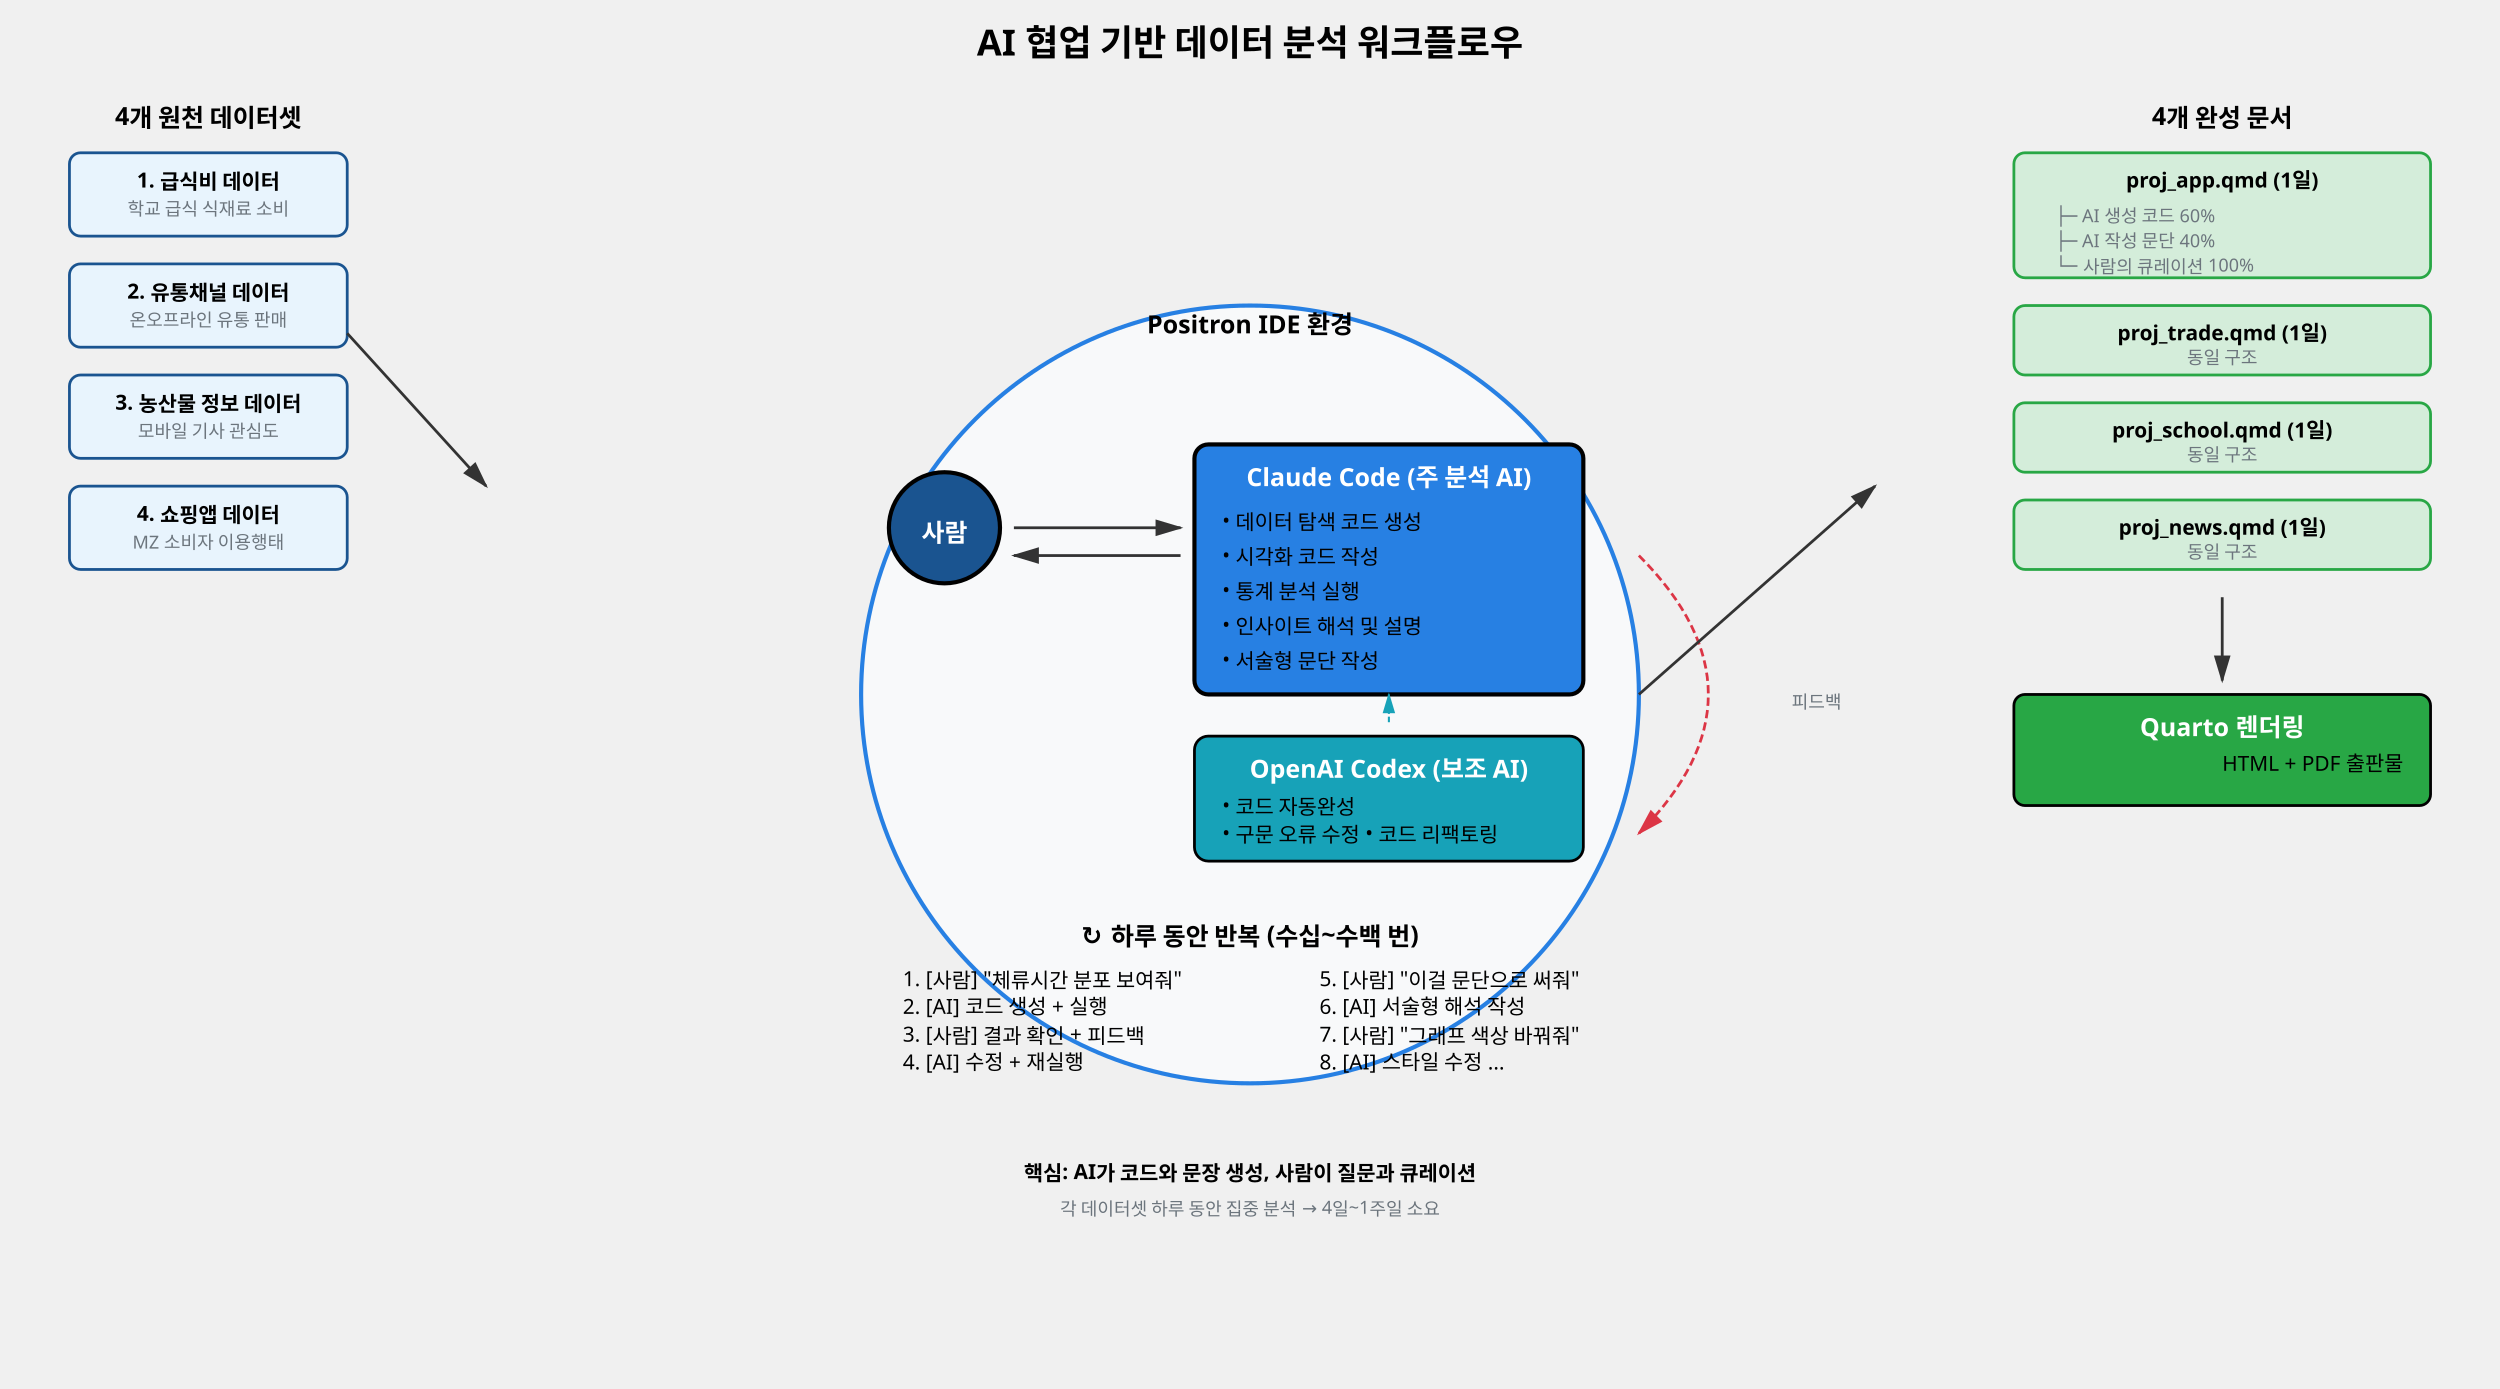
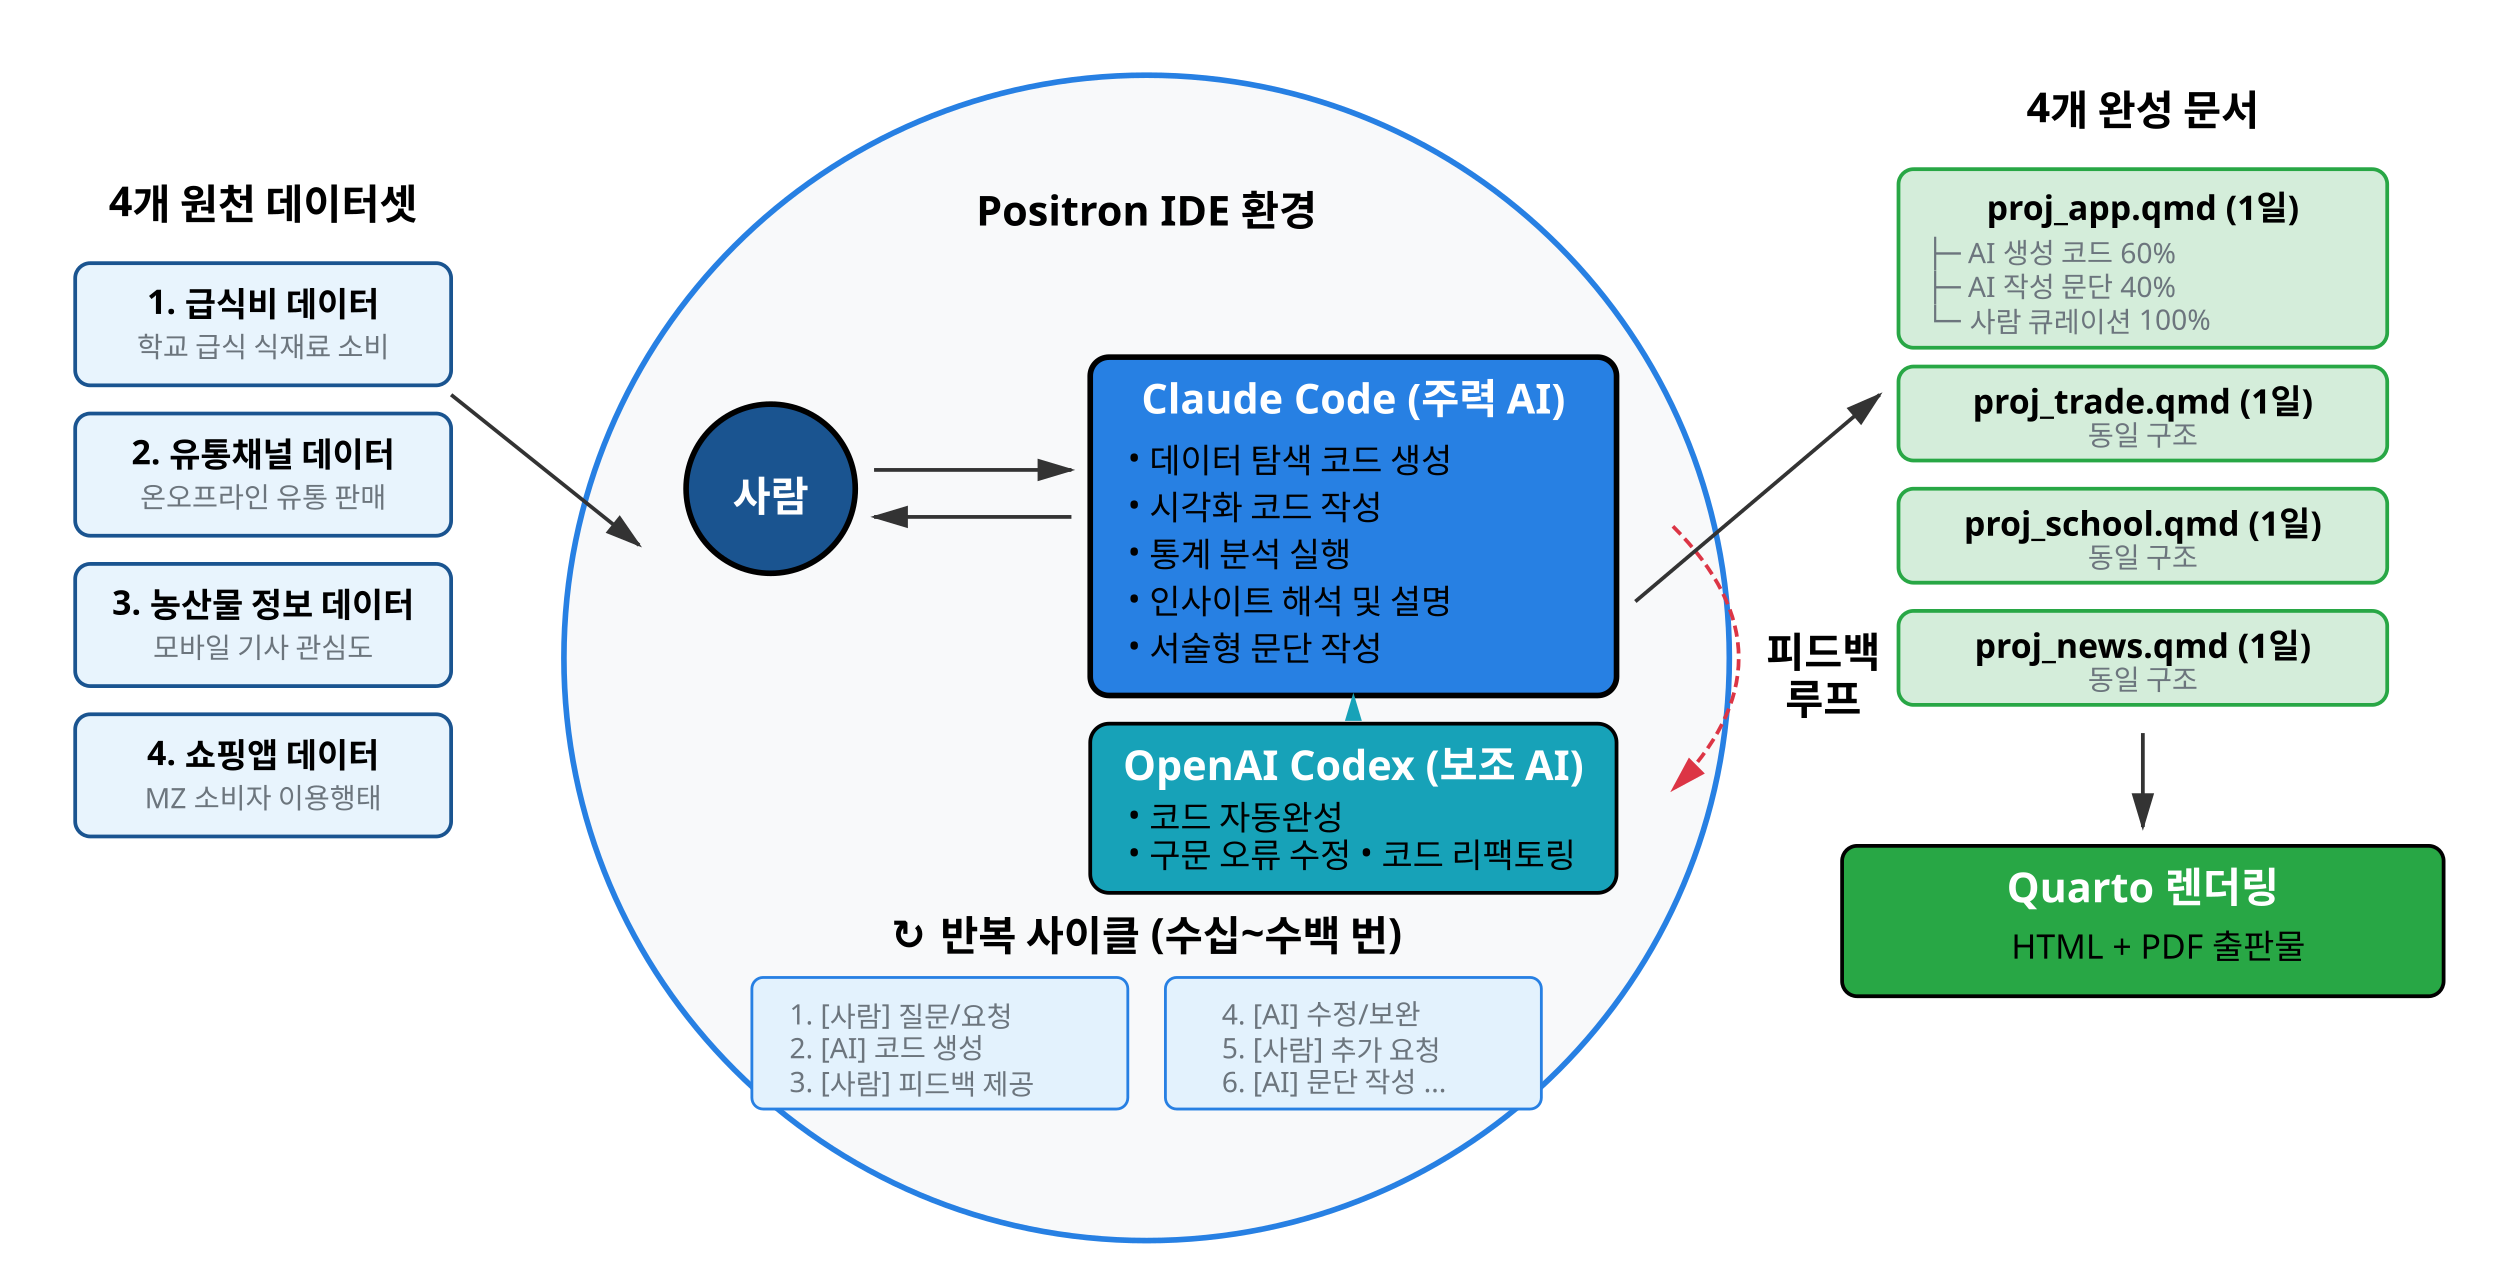
- <svg xmlns="http://www.w3.org/2000/svg" viewBox="0 0 1800 1000">
+ <svg xmlns="http://www.w3.org/2000/svg" viewBox="90 80 1330 680">
  <defs>
    <style>
      /* 브랜드 색상 */
      .node-data { fill: #e8f4fd; stroke: #1a5490; stroke-width: 2px; }
      .node-human { fill: #1a5490; stroke: #000; stroke-width: 3px; }
      .node-claude { fill: #2780e3; stroke: #000; stroke-width: 3px; }
      .node-codex { fill: #17a2b8; stroke: #000; stroke-width: 2px; }
      .node-output { fill: #d4edda; stroke: #28a745; stroke-width: 2px; }
      .node-final { fill: #28a745; stroke: #000; stroke-width: 2px; }

      /* 텍스트 */
-       .text-title { font-family: "Noto Sans KR", sans-serif; font-size: 26px; font-weight: 700; text-anchor: middle; fill: #000; }
-       .text-main { font-family: "Noto Sans KR", sans-serif; font-size: 18px; font-weight: 700; text-anchor: middle; fill: #000; }
-       .text-main-light { font-family: "Noto Sans KR", sans-serif; font-size: 18px; font-weight: 700; text-anchor: middle; fill: #fff; }
-       .text-desc { font-family: "Noto Sans KR", sans-serif; font-size: 15px; text-anchor: start; fill: #000; }
-       .text-desc-center { font-family: "Noto Sans KR", sans-serif; font-size: 15px; text-anchor: middle; fill: #000; }
-       .text-small { font-family: "Noto Sans KR", sans-serif; font-size: 13px; text-anchor: start; fill: #6c757d; }
-       .text-small-center { font-family: "Noto Sans KR", sans-serif; font-size: 13px; text-anchor: middle; fill: #6c757d; }
+       .text-title { font-family: "Noto Sans KR", sans-serif; font-size: 32px; font-weight: 700; text-anchor: middle; fill: #000; }
+       .text-main { font-family: "Noto Sans KR", sans-serif; font-size: 22px; font-weight: 700; text-anchor: middle; fill: #000; }
+       .text-main-light { font-family: "Noto Sans KR", sans-serif; font-size: 22px; font-weight: 700; text-anchor: middle; fill: #fff; }
+       .text-desc { font-family: "Noto Sans KR", sans-serif; font-size: 18px; text-anchor: start; fill: #000; }
+       .text-desc-center { font-family: "Noto Sans KR", sans-serif; font-size: 18px; text-anchor: middle; fill: #000; }
+       .text-small { font-family: "Noto Sans KR", sans-serif; font-size: 15px; text-anchor: start; fill: #6c757d; }
+       .text-small-center { font-family: "Noto Sans KR", sans-serif; font-size: 15px; text-anchor: middle; fill: #6c757d; }

      /* 화살표 */
      .arrow { stroke: #333; stroke-width: 2px; fill: none; marker-end: url(#arrowhead); }
      .arrow-feedback { stroke: #dc3545; stroke-width: 2px; fill: none; marker-end: url(#arrowhead-red); stroke-dasharray: 6,3; }
      .arrow-assist { stroke: #17a2b8; stroke-width: 1.5px; fill: none; marker-end: url(#arrowhead-cyan); stroke-dasharray: 4,2; }
    </style>
    <marker id="arrowhead" markerWidth="10" markerHeight="10" refX="9" refY="3" orient="auto">
      <polygon points="0 0, 10 3, 0 6" fill="#333" />
    </marker>
    <marker id="arrowhead-red" markerWidth="10" markerHeight="10" refX="9" refY="3" orient="auto">
      <polygon points="0 0, 10 3, 0 6" fill="#dc3545" />
    </marker>
    <marker id="arrowhead-cyan" markerWidth="10" markerHeight="10" refX="9" refY="3" orient="auto">
      <polygon points="0 0, 10 3, 0 6" fill="#17a2b8" />
    </marker>
  </defs>
-   <text x="900" y="40" class="text-title">AI 협업 기반 데이터 분석 워크플로우</text>
-   <text x="150" y="90" class="text-main">4개 원천 데이터셋</text>
-   <rect x="50" y="110" width="200" height="60" rx="8" class="node-data" />
-   <text x="150" y="135" class="text-desc-center" font-weight="700">1. 급식비 데이터</text>
-   <text x="150" y="155" class="text-small-center">학교 급식 식재료 소비</text>
-   <rect x="50" y="190" width="200" height="60" rx="8" class="node-data" />
-   <text x="150" y="215" class="text-desc-center" font-weight="700">2. 유통채널 데이터</text>
-   <text x="150" y="235" class="text-small-center">온오프라인 유통 판매</text>
-   <rect x="50" y="270" width="200" height="60" rx="8" class="node-data" />
-   <text x="150" y="295" class="text-desc-center" font-weight="700">3. 농산물 정보 데이터</text>
-   <text x="150" y="315" class="text-small-center">모바일 기사 관심도</text>
-   <rect x="50" y="350" width="200" height="60" rx="8" class="node-data" />
-   <text x="150" y="375" class="text-desc-center" font-weight="700">4. 쇼핑앱 데이터</text>
-   <text x="150" y="395" class="text-small-center">MZ 소비자 이용행태</text>
-   <path d="M 250 240 L 350 350" class="arrow" />
-   <circle cx="900" cy="500" r="280" fill="#f8f9fa" stroke="#2780e3" stroke-width="3" />
-   <text x="900" y="240" class="text-main">Positron IDE 환경</text>
-   <circle cx="680" cy="380" r="40" class="node-human" />
-   <text x="680" y="390" class="text-main-light">사람</text>
-   <path d="M 730 380 L 850 380" class="arrow" />
-   <path d="M 850 400 L 730 400" class="arrow" />
-   <rect x="860" y="320" width="280" height="180" rx="10" class="node-claude" />
-   <text x="1000" y="350" class="text-main-light">Claude Code (주 분석 AI)</text>
-   <text x="880" y="380" class="text-desc" fill="#fff">• 데이터 탐색 코드 생성</text>
-   <text x="880" y="405" class="text-desc" fill="#fff">• 시각화 코드 작성</text>
-   <text x="880" y="430" class="text-desc" fill="#fff">• 통계 분석 실행</text>
-   <text x="880" y="455" class="text-desc" fill="#fff">• 인사이트 해석 및 설명</text>
-   <text x="880" y="480" class="text-desc" fill="#fff">• 서술형 문단 작성</text>
-   <rect x="860" y="530" width="280" height="90" rx="10" class="node-codex" />
-   <text x="1000" y="560" class="text-main-light">OpenAI Codex (보조 AI)</text>
-   <text x="880" y="585" class="text-desc" fill="#fff">• 코드 자동완성</text>
-   <text x="880" y="605" class="text-desc" fill="#fff">• 구문 오류 수정 • 코드 리팩토링</text>
-   <path d="M 1000 520 L 1000 500" class="arrow-assist" />
-   <text x="900" y="680" class="text-main">↻ 하루 동안 반복 (수십~수백 번)</text>
-   <text x="650" y="710" class="text-desc">1. [사람] "체류시간 분포 보여줘"</text>
-   <text x="650" y="730" class="text-desc">2. [AI] 코드 생성 + 실행</text>
-   <text x="650" y="750" class="text-desc">3. [사람] 결과 확인 + 피드백</text>
-   <text x="650" y="770" class="text-desc">4. [AI] 수정 + 재실행</text>
-   <text x="950" y="710" class="text-desc">5. [사람] "이걸 문단으로 써줘"</text>
-   <text x="950" y="730" class="text-desc">6. [AI] 서술형 해석 작성</text>
-   <text x="950" y="750" class="text-desc">7. [사람] "그래프 색상 바꿔줘"</text>
-   <text x="950" y="770" class="text-desc">8. [AI] 스타일 수정 ...</text>
-   <path d="M 1180 400 Q 1280 500 1180 600" class="arrow-feedback" />
-   <text x="1290" y="510" class="text-small" fill="#dc3545" text-anchor="start">피드백</text>
-   <path d="M 1180 500 L 1350 350" class="arrow" />
-   <text x="1600" y="90" class="text-main">4개 완성 문서</text>
-   <rect x="1450" y="110" width="300" height="90" rx="8" class="node-output" />
-   <text x="1600" y="135" class="text-desc-center" font-weight="700">proj_app.qmd (1일)</text>
-   <text x="1480" y="160" class="text-small">├─ AI 생성 코드 60%</text>
-   <text x="1480" y="178" class="text-small">├─ AI 작성 문단 40%</text>
-   <text x="1480" y="196" class="text-small">└─ 사람의 큐레이션 100%</text>
-   <rect x="1450" y="220" width="300" height="50" rx="8" class="node-output" />
-   <text x="1600" y="245" class="text-desc-center" font-weight="700">proj_trade.qmd (1일)</text>
-   <text x="1600" y="262" class="text-small-center">동일 구조</text>
-   <rect x="1450" y="290" width="300" height="50" rx="8" class="node-output" />
-   <text x="1600" y="315" class="text-desc-center" font-weight="700">proj_school.qmd (1일)</text>
-   <text x="1600" y="332" class="text-small-center">동일 구조</text>
-   <rect x="1450" y="360" width="300" height="50" rx="8" class="node-output" />
-   <text x="1600" y="385" class="text-desc-center" font-weight="700">proj_news.qmd (1일)</text>
-   <text x="1600" y="402" class="text-small-center">동일 구조</text>
-   <path d="M 1600 430 L 1600 490" class="arrow" />
-   <rect x="1450" y="500" width="300" height="80" rx="8" class="node-final" />
-   <text x="1600" y="530" class="text-main-light">Quarto 렌더링</text>
-   <text x="1600" y="555" class="text-desc" fill="#fff" text-anchor="middle">HTML + PDF 출판물</text>
-   <text x="900" y="850" class="text-desc-center" font-weight="700">핵심: AI가 코드와 문장 생성, 사람이 질문과 큐레이션</text>
-   <text x="900" y="875" class="text-small-center">각 데이터셋 하루 동안 집중 분석 → 4일~1주일 소요</text>
+   <rect x="0" y="0" width="1430" height="900" fill="#ffffff" />
+   <g transform="translate(100, 100)">
+     <text x="130" y="95" class="text-main">4개 원천 데이터셋</text>
+     <rect x="30" y="120" width="200" height="65" rx="8" class="node-data" />
+     <text x="130" y="147" class="text-desc-center" font-weight="700">1. 급식비 데이터</text>
+     <text x="130" y="170" class="text-small-center">학교 급식 식재료 소비</text>
+     <rect x="30" y="200" width="200" height="65" rx="8" class="node-data" />
+     <text x="130" y="227" class="text-desc-center" font-weight="700">2. 유통채널 데이터</text>
+     <text x="130" y="250" class="text-small-center">온오프라인 유통 판매</text>
+     <rect x="30" y="280" width="200" height="65" rx="8" class="node-data" />
+     <text x="130" y="307" class="text-desc-center" font-weight="700">3. 농산물 정보 데이터</text>
+     <text x="130" y="330" class="text-small-center">모바일 기사 관심도</text>
+     <rect x="30" y="360" width="200" height="65" rx="8" class="node-data" />
+     <text x="130" y="387" class="text-desc-center" font-weight="700">4. 쇼핑앱 데이터</text>
+     <text x="130" y="410" class="text-small-center">MZ 소비자 이용행태</text>
+   </g>
+   <circle cx="700" cy="430" r="310" fill="#f8f9fa" stroke="#2780e3" stroke-width="3" />
+   <path d="M 330 290 L 430 370" class="arrow" />
+   <text x="700" y="200" class="text-main">Positron IDE 환경</text>
+   <circle cx="500" cy="340" r="45" class="node-human" />
+   <text x="500" y="352" class="text-main-light">사람</text>
+   <path d="M 555 330 L 660 330" class="arrow" />
+   <path d="M 660 355 L 555 355" class="arrow" />
+   <rect x="670" y="270" width="280" height="180" rx="10" class="node-claude" />
+   <text x="810" y="300" class="text-main-light">Claude Code (주력 AI)</text>
+   <text x="690" y="330" class="text-desc" fill="#fff">• 데이터 탐색 코드 생성</text>
+   <text x="690" y="355" class="text-desc" fill="#fff">• 시각화 코드 작성</text>
+   <text x="690" y="380" class="text-desc" fill="#fff">• 통계 분석 실행</text>
+   <text x="690" y="405" class="text-desc" fill="#fff">• 인사이트 해석 및 설명</text>
+   <text x="690" y="430" class="text-desc" fill="#fff">• 서술형 문단 작성</text>
+   <rect x="670" y="465" width="280" height="90" rx="10" class="node-codex" />
+   <text x="810" y="495" class="text-main-light">OpenAI Codex (보조 AI)</text>
+   <text x="690" y="520" class="text-desc" fill="#fff">• 코드 자동완성</text>
+   <text x="690" y="540" class="text-desc" fill="#fff">• 구문 오류 수정 • 코드 리팩토링</text>
+   <path d="M 810 455 L 810 450" class="arrow-assist" />
+   <text x="700" y="585" class="text-main">↻ 반복 사이클 (수십~수백 번)</text>
+   <rect x="490" y="600" width="200" height="70" rx="6" fill="#e3f2fd" stroke="#2780e3" stroke-width="1.5" />
+   <text x="510" y="625" class="text-small">1. [사람] 질문/요청</text>
+   <text x="510" y="643" class="text-small">2. [AI] 코드 생성</text>
+   <text x="510" y="661" class="text-small">3. [사람] 피드백 제공</text>
+   <rect x="710" y="600" width="200" height="70" rx="6" fill="#e3f2fd" stroke="#2780e3" stroke-width="1.5" />
+   <text x="740" y="625" class="text-small">4. [AI] 수정/보완</text>
+   <text x="740" y="643" class="text-small">5. [사람] 추가 요청</text>
+   <text x="740" y="661" class="text-small">6. [AI] 문단 작성 ...</text>
+   <path d="M 980 360 Q 1050 430 980 500" class="arrow-feedback" />
+   <text x="1060" y="435" class="text-main" fill="#dc3545" text-anchor="start">피드백</text>
+   <text x="1060" y="460" class="text-main" fill="#dc3545" text-anchor="start">루프</text>
+   <path d="M 960 400 L 1090 290" class="arrow" />
+   <g transform="translate(0, 50)">
+     <text x="1230" y="95" class="text-main">4개 완성 문서</text>
+     <rect x="1100" y="120" width="260" height="95" rx="8" class="node-output" />
+     <text x="1230" y="147" class="text-desc-center" font-weight="700">proj_app.qmd (1일)</text>
+     <text x="1115" y="170" class="text-small">├─ AI 생성 코드 60%</text>
+     <text x="1115" y="188" class="text-small">├─ AI 작성 문단 40%</text>
+     <text x="1115" y="206" class="text-small">└─ 사람 큐레이션 100%</text>
+     <rect x="1100" y="225" width="260" height="50" rx="8" class="node-output" />
+     <text x="1230" y="250" class="text-desc-center" font-weight="700">proj_trade.qmd (1일)</text>
+     <text x="1230" y="267" class="text-small-center">동일 구조</text>
+     <rect x="1100" y="290" width="260" height="50" rx="8" class="node-output" />
+     <text x="1230" y="315" class="text-desc-center" font-weight="700">proj_school.qmd (1일)</text>
+     <text x="1230" y="332" class="text-small-center">동일 구조</text>
+     <rect x="1100" y="355" width="260" height="50" rx="8" class="node-output" />
+     <text x="1230" y="380" class="text-desc-center" font-weight="700">proj_news.qmd (1일)</text>
+     <text x="1230" y="397" class="text-small-center">동일 구조</text>
+     <path d="M 1230 420 L 1230 470" class="arrow" />
+     <rect x="1070" y="480" width="320" height="80" rx="8" class="node-final" />
+     <text x="1230" y="510" class="text-main-light">Quarto 렌더링</text>
+     <text x="1160" y="540" class="text-desc" fill="#fff" text-anchor="middle">HTML + PDF 출판물</text>
+   </g>
</svg>
